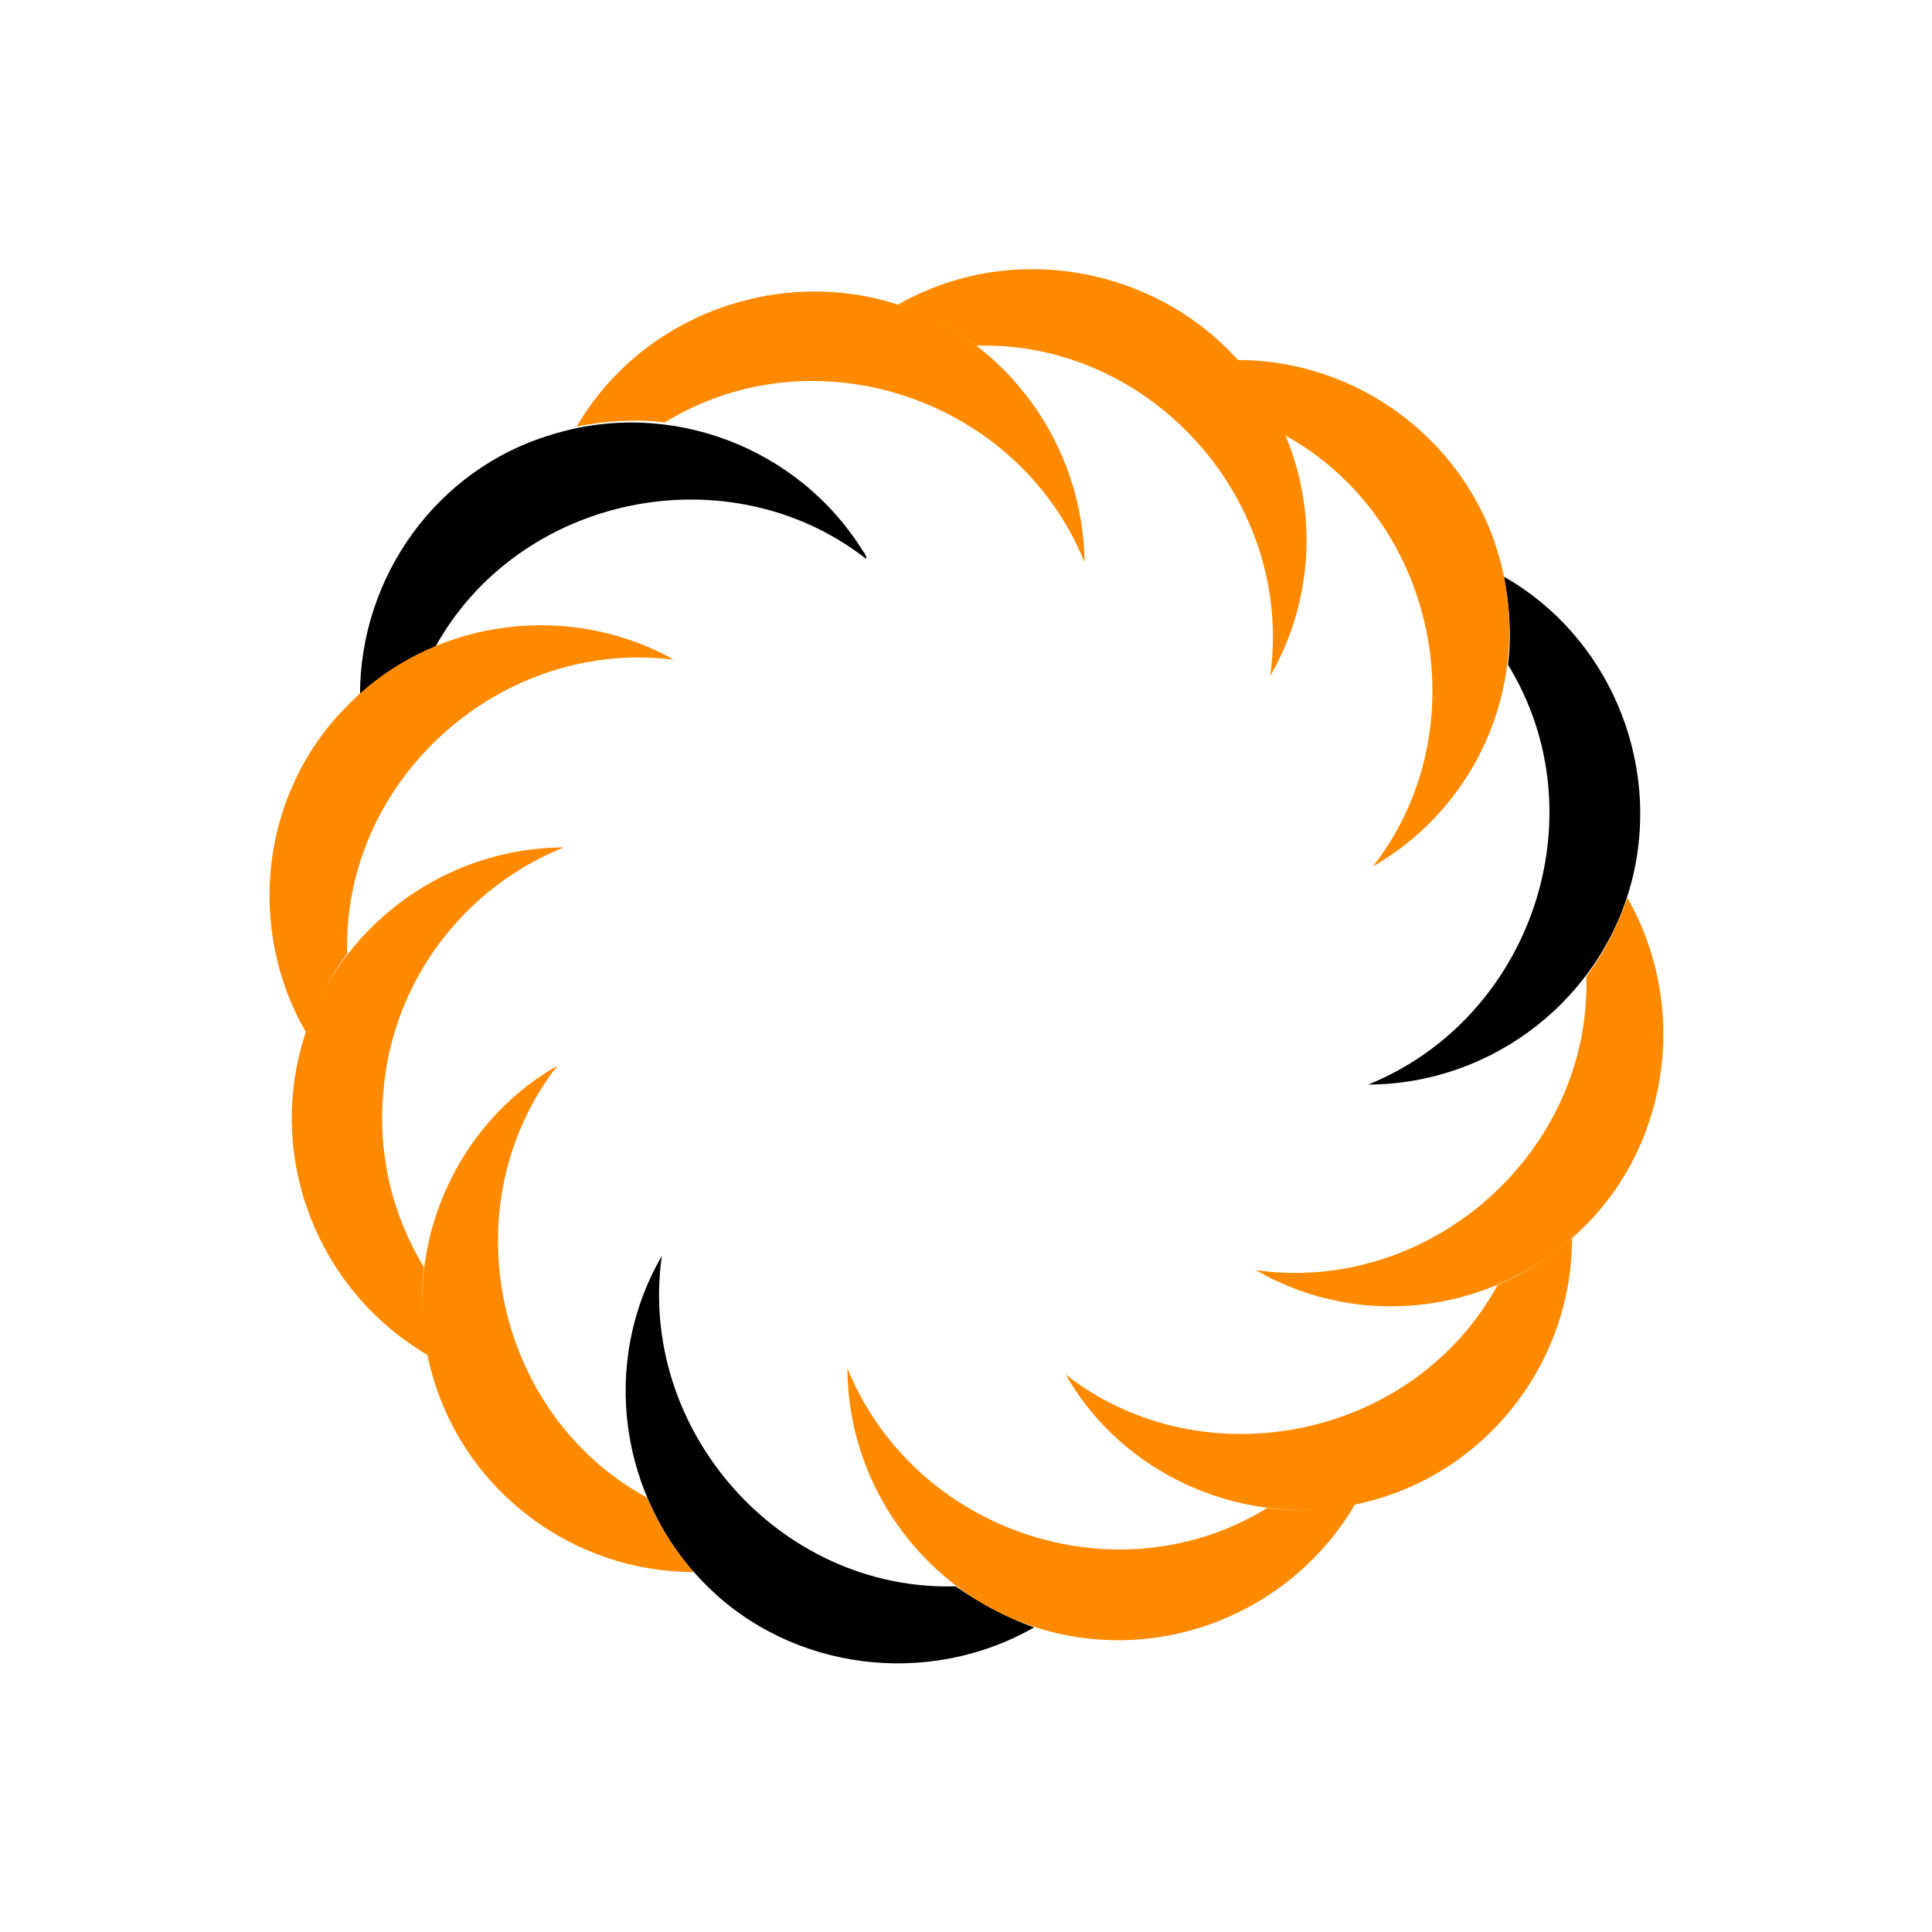
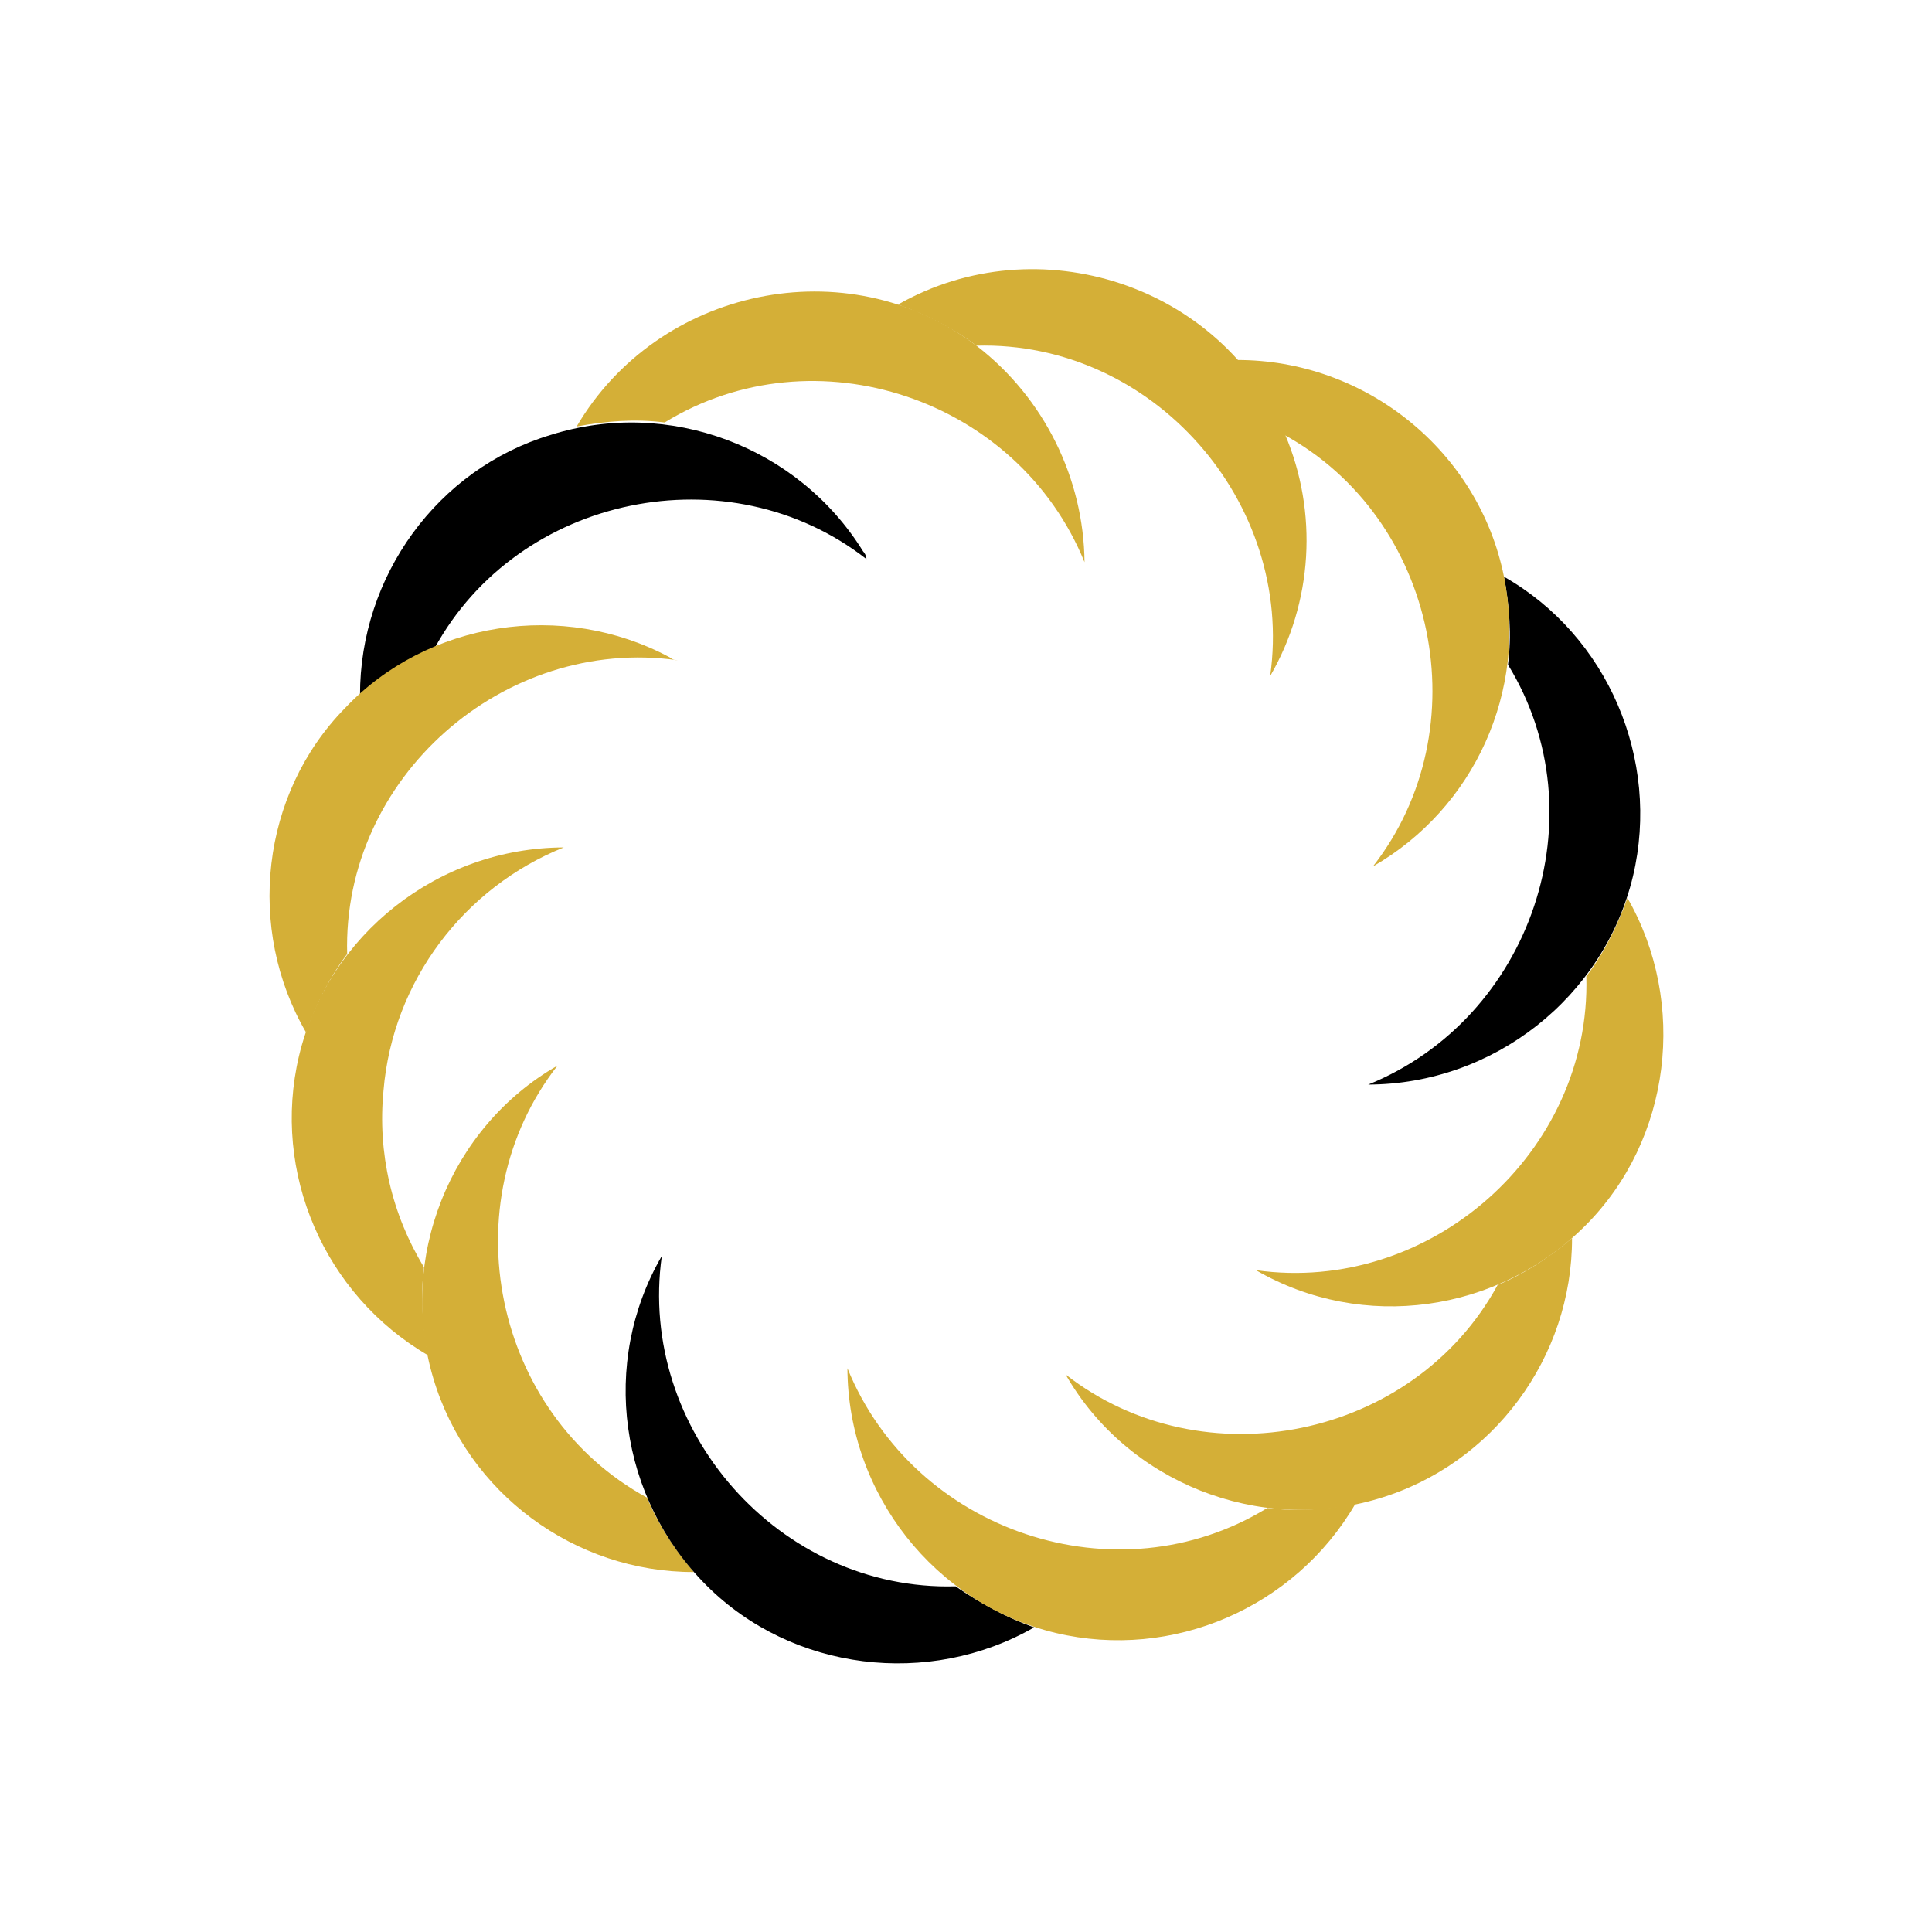
<svg xmlns="http://www.w3.org/2000/svg" class="lds-hairball" width="98px" height="98px" viewBox="0 0 100 100" preserveAspectRatio="xMidYMid" style="background: none;">
  <g transform="translate(50,50)">
    <g transform="scale(0.8)">
      <g transform="translate(-50,-50)">
        <g transform="rotate(358.39 50.0003 50.0003)">
          <animateTransform attributeName="transform" type="rotate" repeatCount="indefinite" values="0 50 50;360 50 50" keyTimes="0;1" dur="1.2s" keySplines="0.5 0.5 0.5 0.5" calcMode="spline" />
-           <path fill="#ff8a00" d="M51.8,9.9c-8.2-6.6-20.5-4.3-26,4.5c1.9-0.3,3.8-0.4,5.7-0.1c9.9-5.7,22.9-0.9,26.9,9.8 C58.5,18.7,56.1,13.4,51.8,9.9z" />
+           <path fill="#d4af37" d="M51.8,9.9c-8.2-6.6-20.5-4.3-26,4.5c1.9-0.3,3.8-0.4,5.7-0.1c9.9-5.7,22.9-0.9,26.9,9.8 C58.5,18.7,56.1,13.4,51.8,9.9z" />
          <path fill="#000000" d="M44.1,23c-4-6.9-12.3-10.3-20-8.1c-7.4,2-12.6,8.8-12.8,16.5c1.5-1.2,3.1-2.2,4.9-2.9 c5.7-9.8,19.4-12.2,28.1-5C44.3,23.3,44.2,23.1,44.1,23z" />
-           <path fill="#ff8a00" d="M31.4,29.5c-6.8-3.9-15.6-2.8-21.1,2.7c-5.6,5.4-6.8,14.1-3.1,20.9c0.7-1.8,1.6-3.5,2.8-5 c0-11.4,10.7-20.3,21.9-18.4C31.7,29.7,31.5,29.6,31.4,29.5z" />
-           <path fill="#ff8a00" d="M12.1,57c0.8-7.1,5.6-13,12.1-15.4c-8.1-0.2-15.4,5.2-17.5,13c-2,7.5,1.2,15.5,7.8,19.6 c-0.3-1.9-0.4-3.8-0.1-5.7C12.4,65,11.6,61,12.1,57z" />
-           <path fill="#ff8a00" d="M28.4,83.8c-9.8-5.7-12.2-19.4-5-28.1c-7.1,3.8-10.7,12.2-8.6,20c2,7.5,8.8,12.8,16.5,13 C30.1,87.2,29.1,85.6,28.4,83.8z" />
+           <path fill="#d4af37" d="M31.4,29.5c-6.8-3.9-15.6-2.8-21.1,2.7c-5.6,5.4-6.8,14.1-3.1,20.9c0.7-1.8,1.6-3.5,2.8-5 c0-11.4,10.7-20.3,21.9-18.4C31.7,29.7,31.5,29.6,31.4,29.5z" />
+           <path fill="#d4af37" d="M12.1,57c0.8-7.1,5.6-13,12.1-15.4c-8.1-0.2-15.4,5.2-17.5,13c-2,7.5,1.2,15.5,7.8,19.6 c-0.3-1.9-0.4-3.8-0.1-5.7C12.4,65,11.6,61,12.1,57z" />
+           <path fill="#d4af37" d="M28.4,83.8c-9.8-5.7-12.2-19.4-5-28.1c-7.1,3.8-10.7,12.2-8.6,20c2,7.5,8.8,12.8,16.5,13 C30.1,87.2,29.1,85.6,28.4,83.8z" />
          <path fill="#000000" d="M48.2,90.1c-11.4,0-20.3-10.7-18.4-21.9c-4.2,6.8-3.2,15.6,2.3,21.4c5.4,5.7,14.2,7,21.1,3.3 C51.4,92.2,49.7,91.2,48.2,90.1z" />
-           <path fill="#ff8a00" d="M68.5,85.6c-9.9,5.7-22.9,0.9-26.9-9.8c-0.2,8.1,5.2,15.4,13,17.5c7.5,2,15.5-1.2,19.6-7.8 C72.3,85.8,70.4,85.9,68.5,85.6z" />
-           <path fill="#ff8a00" d="M83.8,71.6c-5.7,9.8-19.4,12.2-28.1,5c3.8,7.1,12.2,10.7,20,8.6c7.5-2,12.8-8.8,13-16.5 C87.2,69.9,85.6,70.9,83.8,71.6z" />
-           <path fill="#ff8a00" d="M92.9,46.8c-0.7,1.8-1.6,3.5-2.8,5c0,11.4-10.7,20.3-21.9,18.4c6.8,4.2,15.6,3.2,21.4-2.3 C95.3,62.5,96.6,53.7,92.9,46.8z" />
+           <path fill="#d4af37" d="M68.5,85.6c-9.9,5.7-22.9,0.9-26.9-9.8c-0.2,8.1,5.2,15.4,13,17.5c7.5,2,15.5-1.2,19.6-7.8 C72.3,85.8,70.4,85.9,68.5,85.6z" />
+           <path fill="#d4af37" d="M83.8,71.6c-5.7,9.8-19.4,12.2-28.1,5c3.8,7.1,12.2,10.7,20,8.6c7.5-2,12.8-8.8,13-16.5 C87.2,69.9,85.6,70.9,83.8,71.6z" />
+           <path fill="#d4af37" d="M92.9,46.8c-0.7,1.8-1.6,3.5-2.8,5c0,11.4-10.7,20.3-21.9,18.4c6.8,4.2,15.6,3.2,21.4-2.3 C95.3,62.5,96.6,53.7,92.9,46.8z" />
          <path fill="#000000" d="M85.5,25.8c0.3,1.9,0.4,3.8,0.1,5.7c5.7,9.9,0.9,22.9-9.8,26.9c8.1,0.2,15.4-5.2,17.5-13 C95.3,37.9,92.1,29.8,85.5,25.8z" />
-           <path fill="#ff8a00" d="M71.6,16.2C67.8,6.4,56,2.2,46.8,7.1c1.8,0.7,3.5,1.6,5,2.8c11.4,0,20.3,10.7,18.4,21.9 C73.1,27.1,73.6,21.3,71.6,16.2z" />
-           <path fill="#ff8a00" d="M85.5,25.8c-1.4-8.2-8.6-14.3-16.9-14.5c1.2,1.5,2.2,3.1,2.9,4.9c9.8,5.7,12.2,19.4,5,28.1 C83.2,40.7,86.8,33.2,85.5,25.8z" />
+           <path fill="#d4af37" d="M71.6,16.2C67.8,6.4,56,2.2,46.8,7.1c1.8,0.7,3.5,1.6,5,2.8c11.4,0,20.3,10.7,18.4,21.9 C73.1,27.1,73.6,21.3,71.6,16.2z" />
+           <path fill="#d4af37" d="M85.5,25.8c-1.4-8.2-8.6-14.3-16.9-14.5c1.2,1.5,2.2,3.1,2.9,4.9c9.8,5.7,12.2,19.4,5,28.1 C83.2,40.7,86.8,33.2,85.5,25.8z" />
        </g>
      </g>
    </g>
  </g>
</svg>
